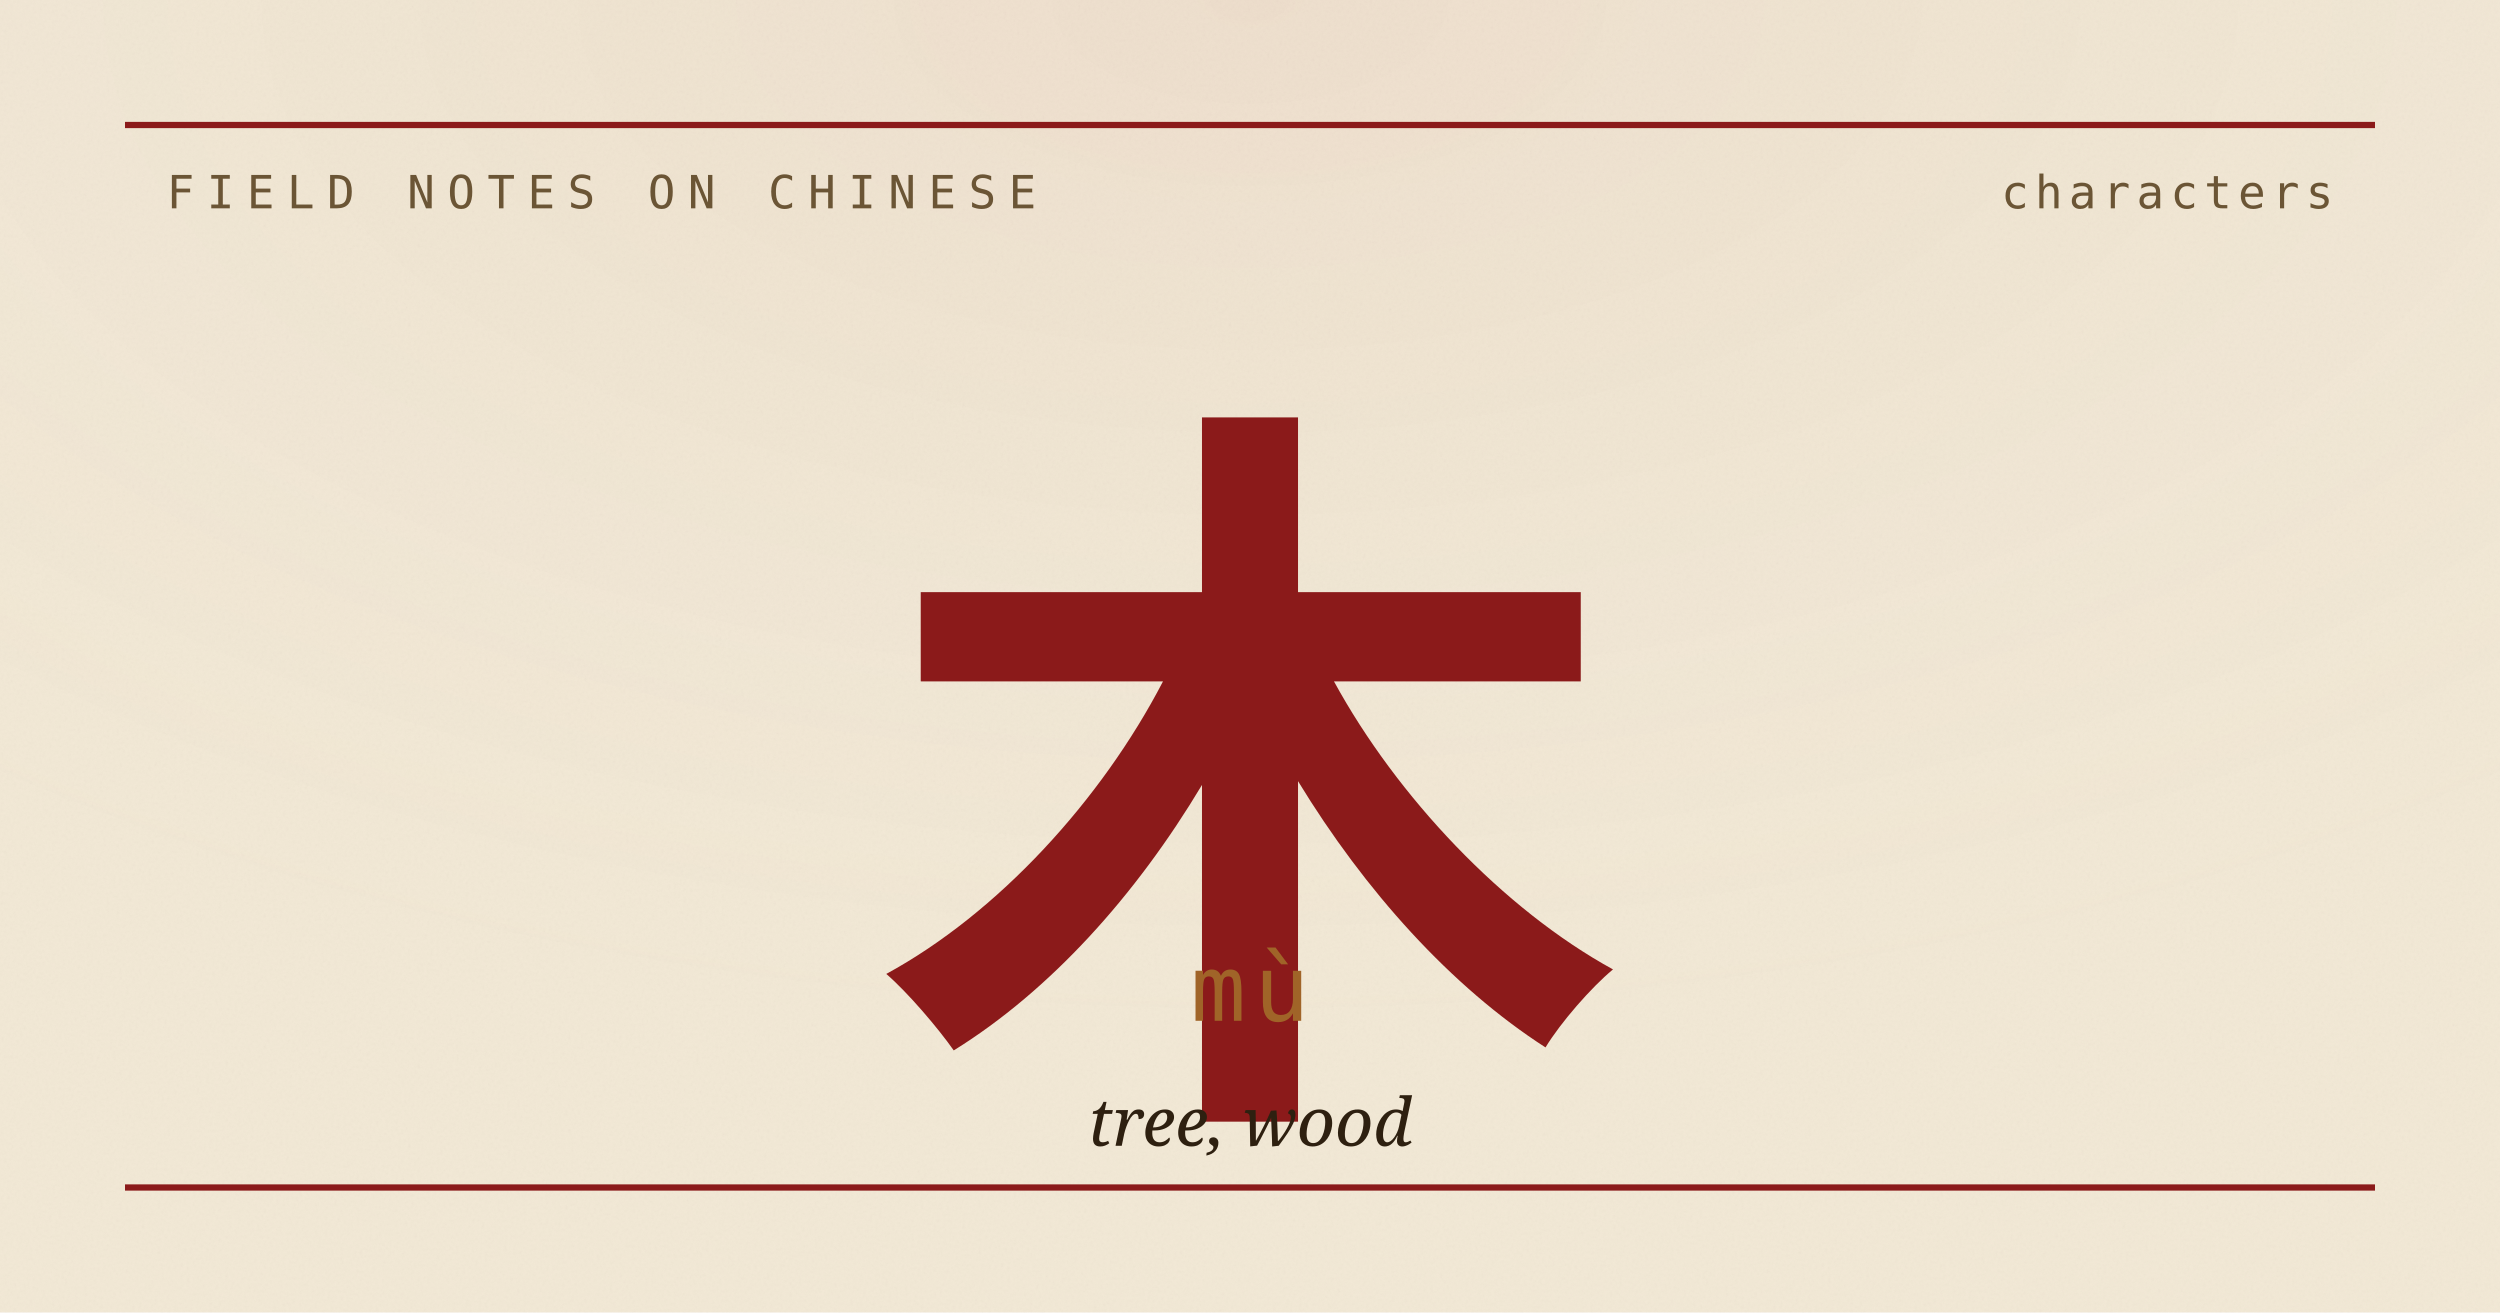
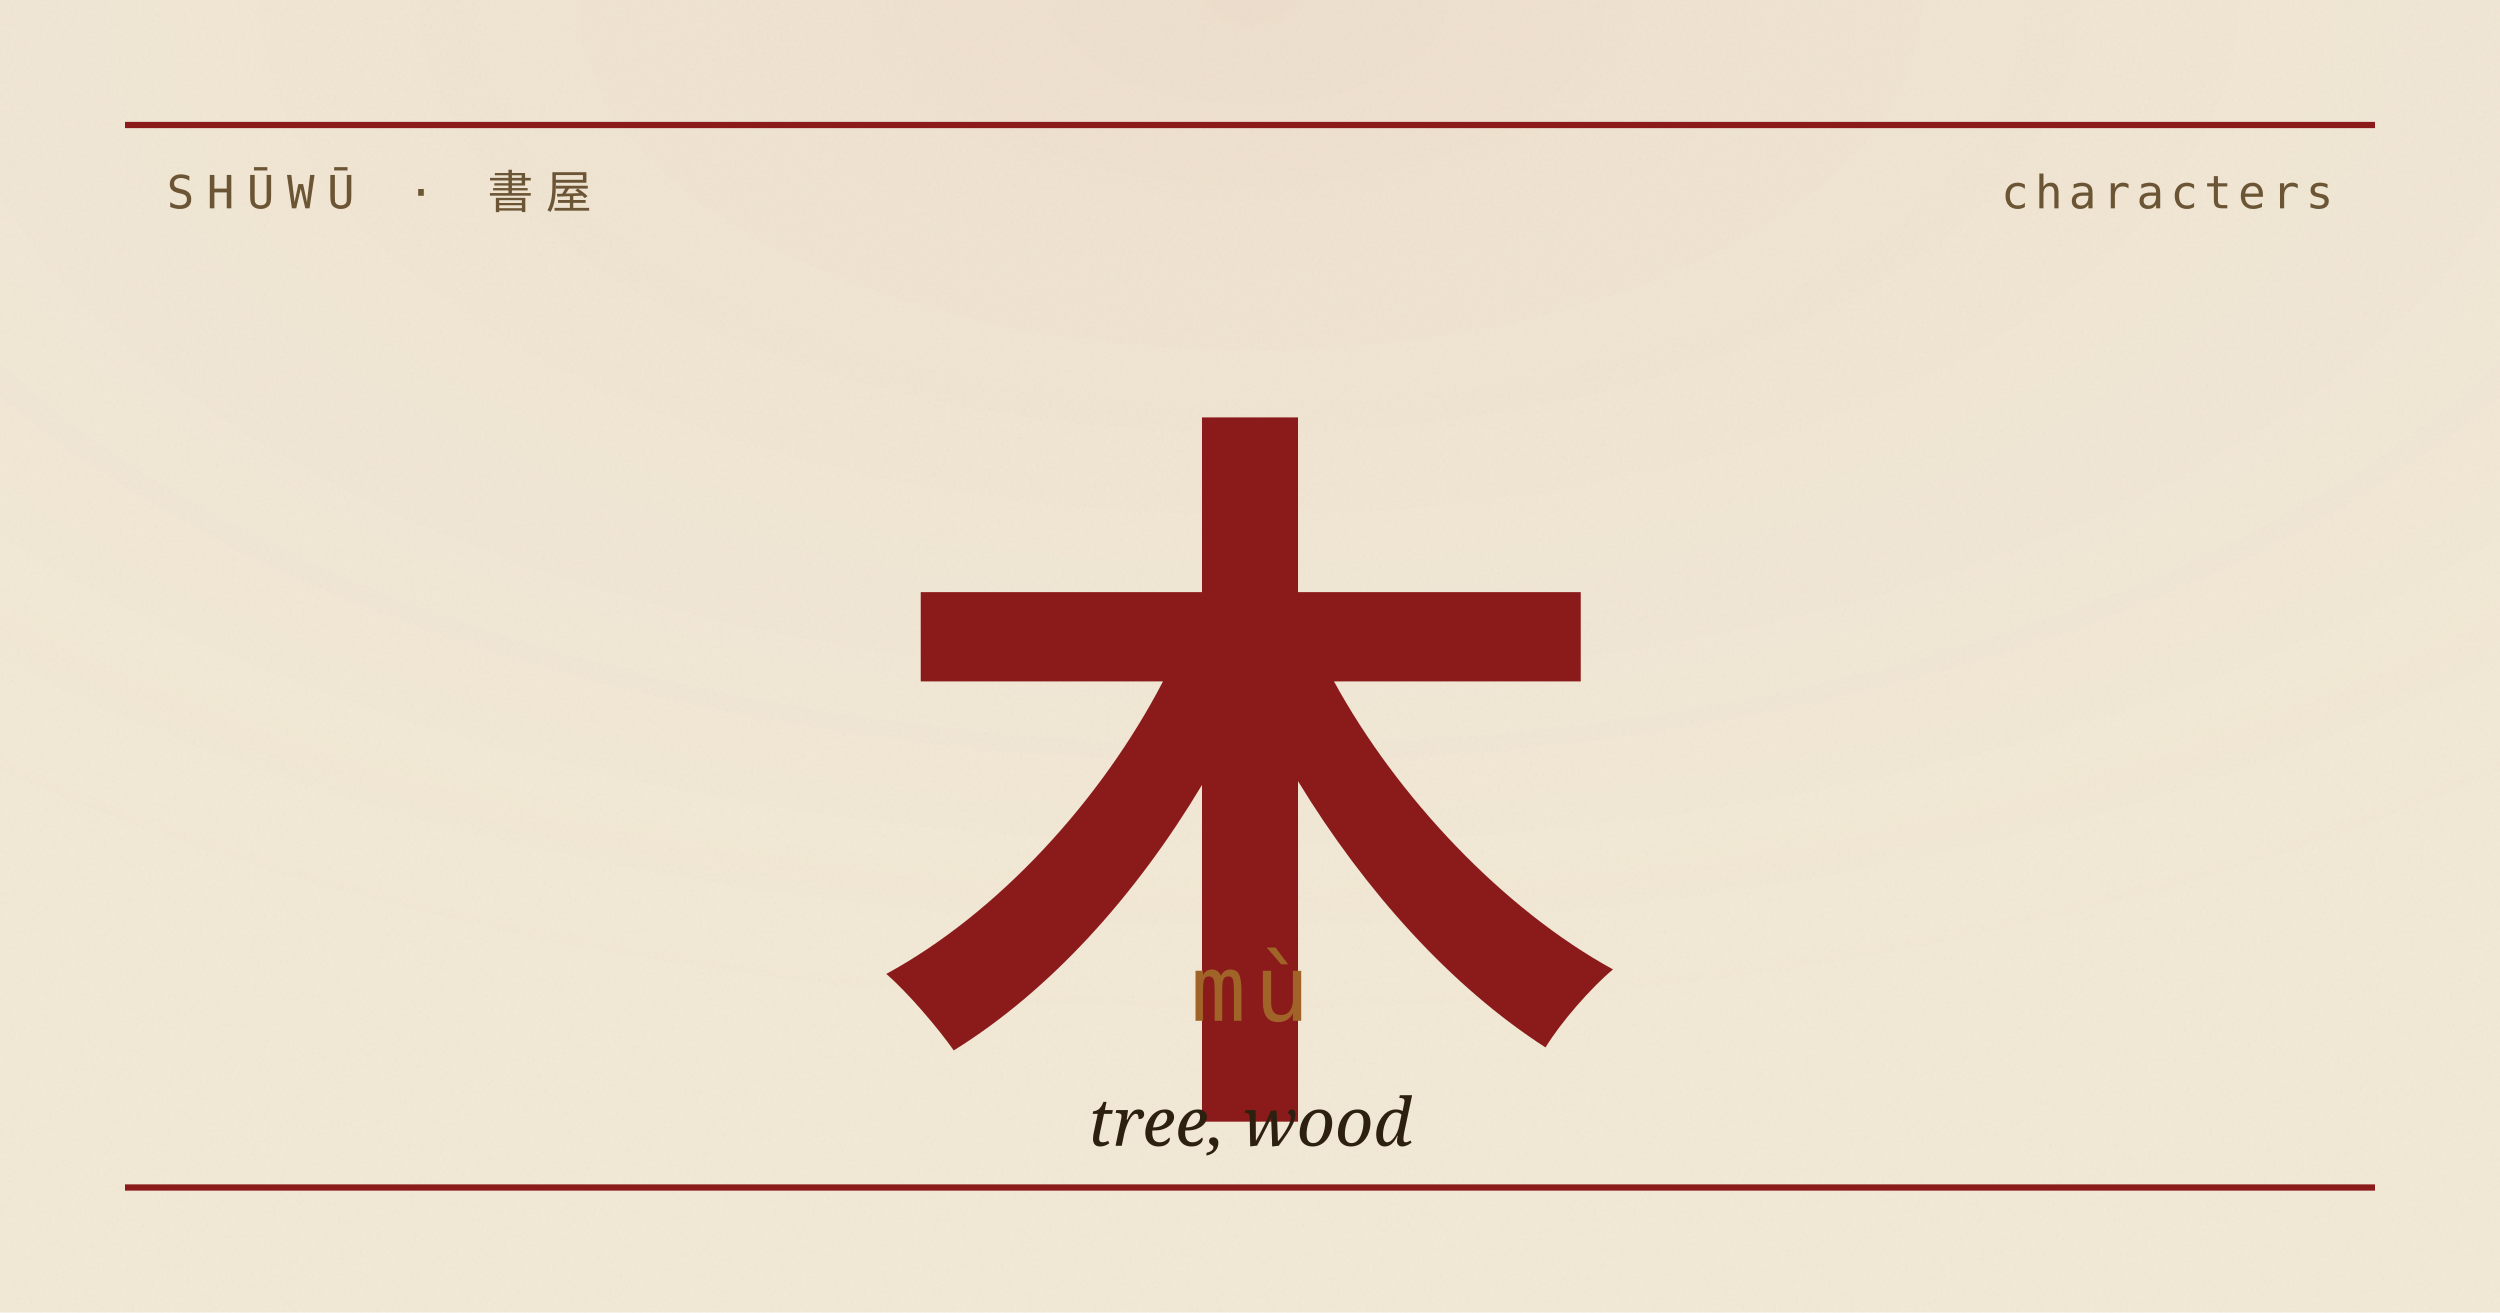
<svg xmlns="http://www.w3.org/2000/svg" viewBox="0 0 1200 630" width="1200" height="630">
  <defs>
    <filter id="paper">
      <feTurbulence type="fractalNoise" baseFrequency="0.65" numOctaves="5" stitchTiles="stitch" />
      <feColorMatrix type="saturate" values="0" />
    </filter>
    <radialGradient id="vignette" cx="50%" cy="0%" r="80%">
      <stop offset="0%" stop-color="#8b1a1a" stop-opacity="0.05" />
      <stop offset="100%" stop-color="#f2e8d5" stop-opacity="0" />
    </radialGradient>
  </defs>
  <rect width="1200" height="630" fill="#f2e8d5" />
  <rect width="1200" height="630" fill="url(#vignette)" />
  <rect width="1200" height="630" filter="url(#paper)" opacity="0.06" />
  <line x1="60" y1="60" x2="1140" y2="60" stroke="#8b1a1a" stroke-width="3" />
  <line x1="60" y1="570" x2="1140" y2="570" stroke="#8b1a1a" stroke-width="3" />
-   <text x="80" y="100" font-family="Inconsolata, monospace" font-size="22" letter-spacing="6" fill="#6b5535" text-transform="uppercase">FIELD NOTES ON CHINESE</text>
+   <text x="80" y="100" font-family="Inconsolata, monospace" font-size="22" letter-spacing="6" fill="#6b5535" text-transform="uppercase">SHŪWŪ · 書屋</text>
  <text x="1120" y="100" font-family="Inconsolata, monospace" font-size="22" letter-spacing="3" fill="#6b5535" text-anchor="end">characters</text>
  <text x="600" y="380" font-family="Noto Serif SC, serif" font-size="360" font-weight="700" fill="#8b1a1a" text-anchor="middle" dominant-baseline="middle">木</text>
  <text x="600" y="490" font-family="Inconsolata, monospace" font-size="44" letter-spacing="4" fill="#a06428" text-anchor="middle">mù</text>
  <text x="600" y="550" font-family="Cormorant Garamond, Georgia, serif" font-style="italic" font-size="32" fill="#2e2010" text-anchor="middle">tree, wood</text>
</svg>
